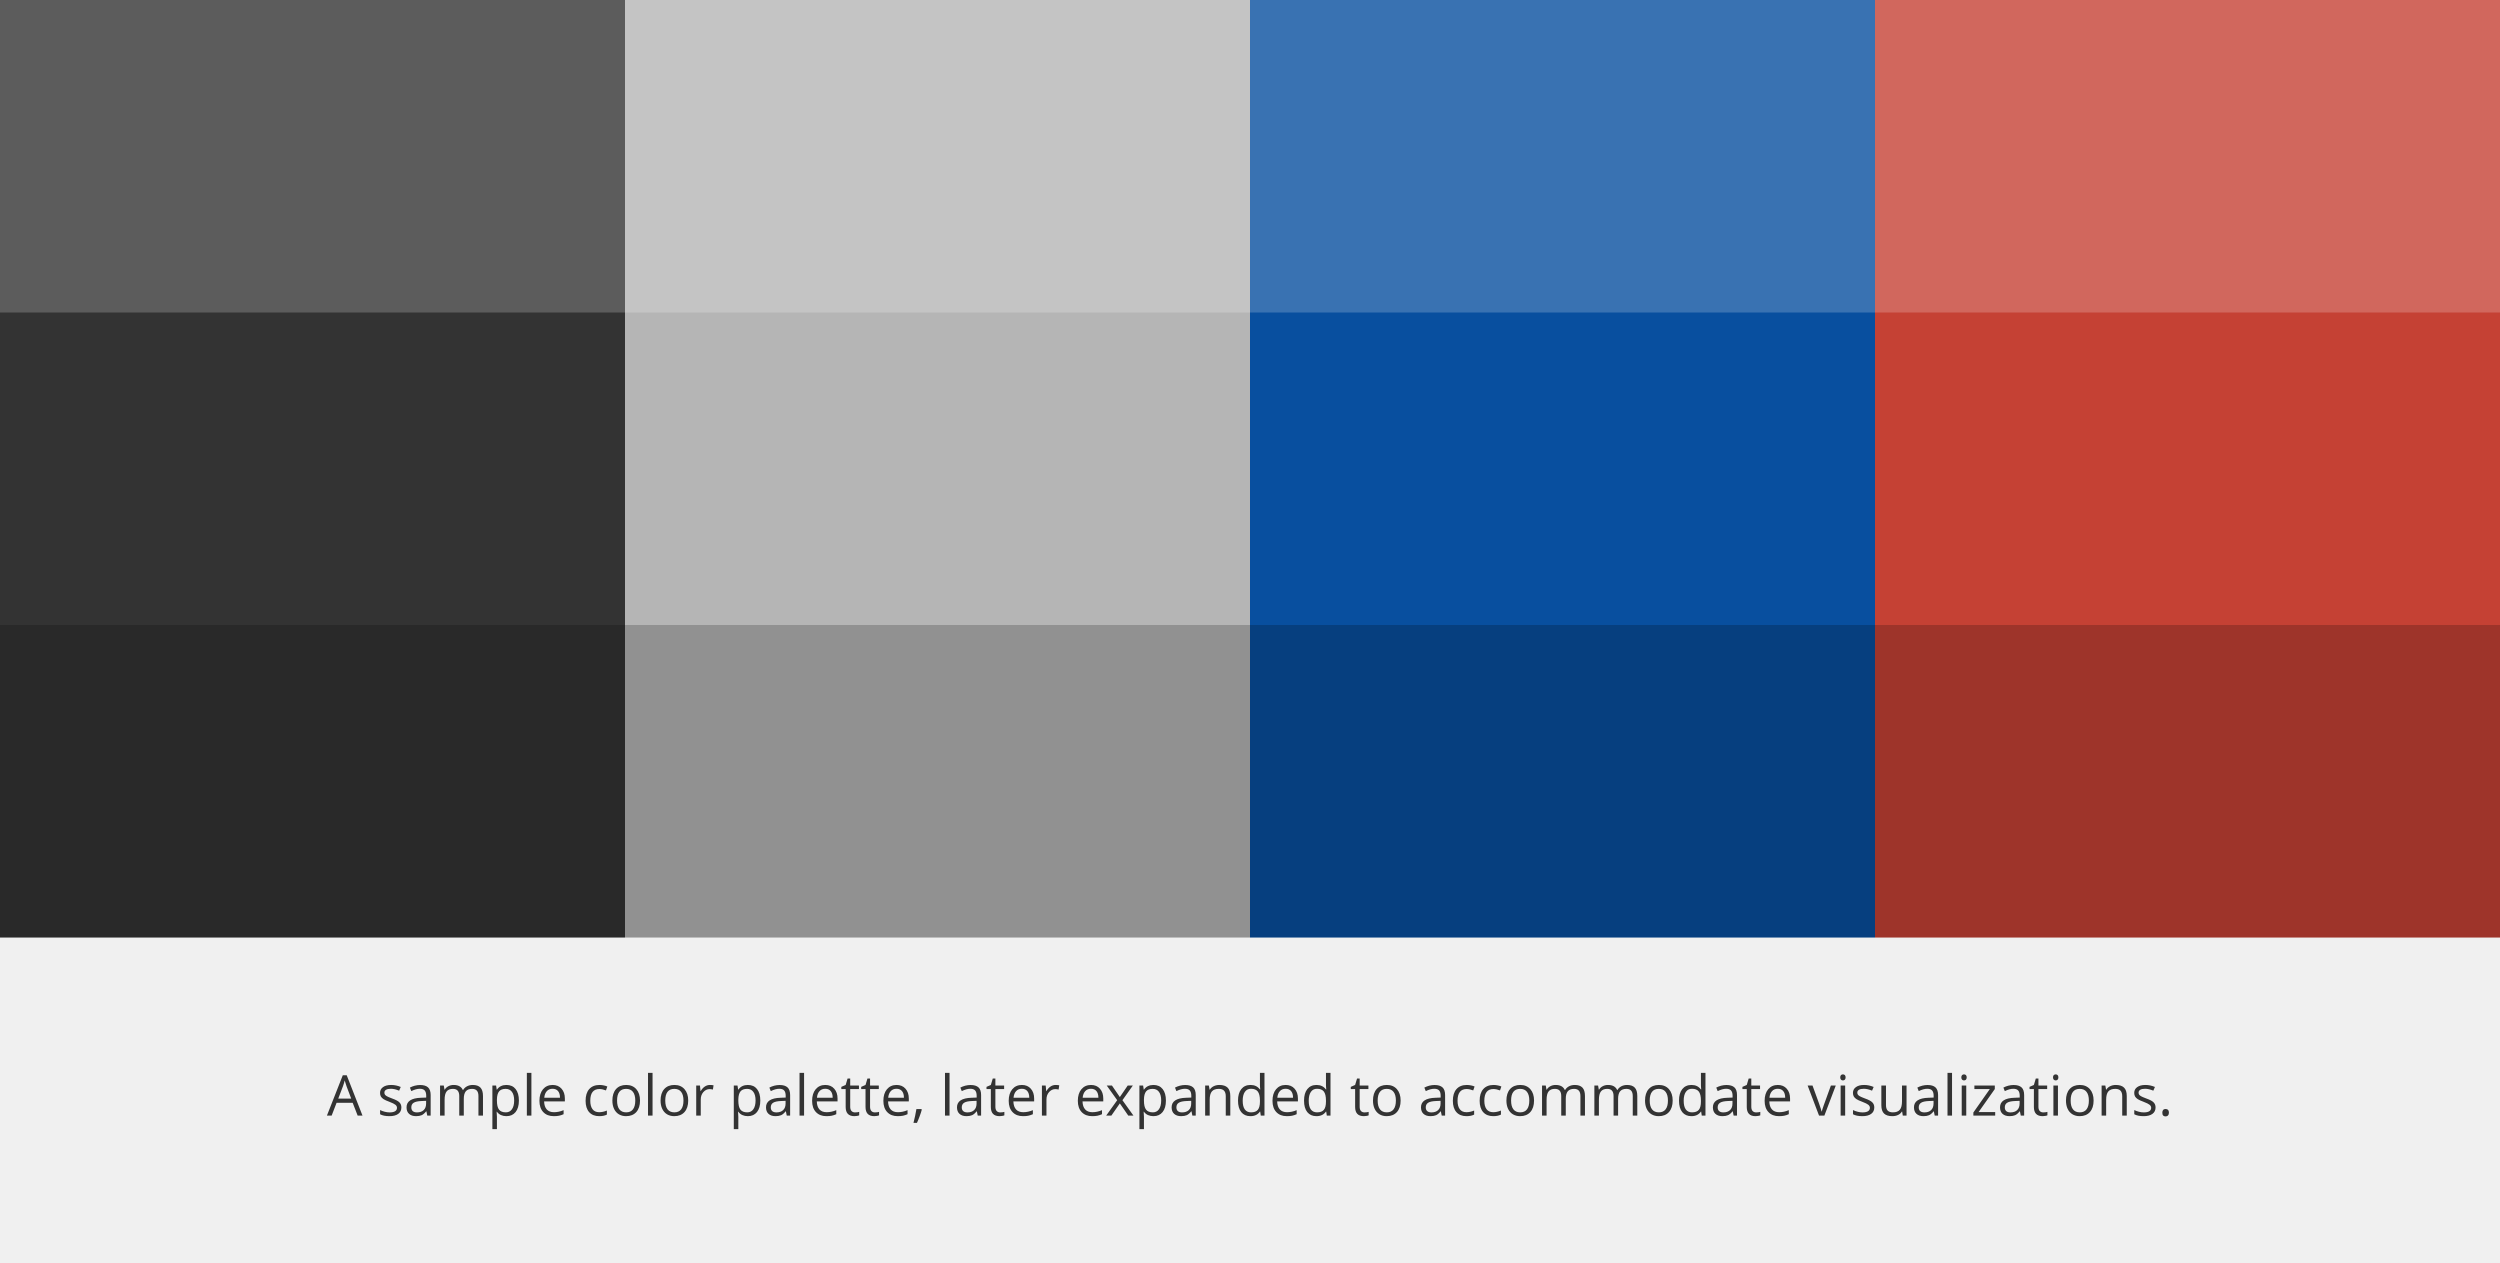
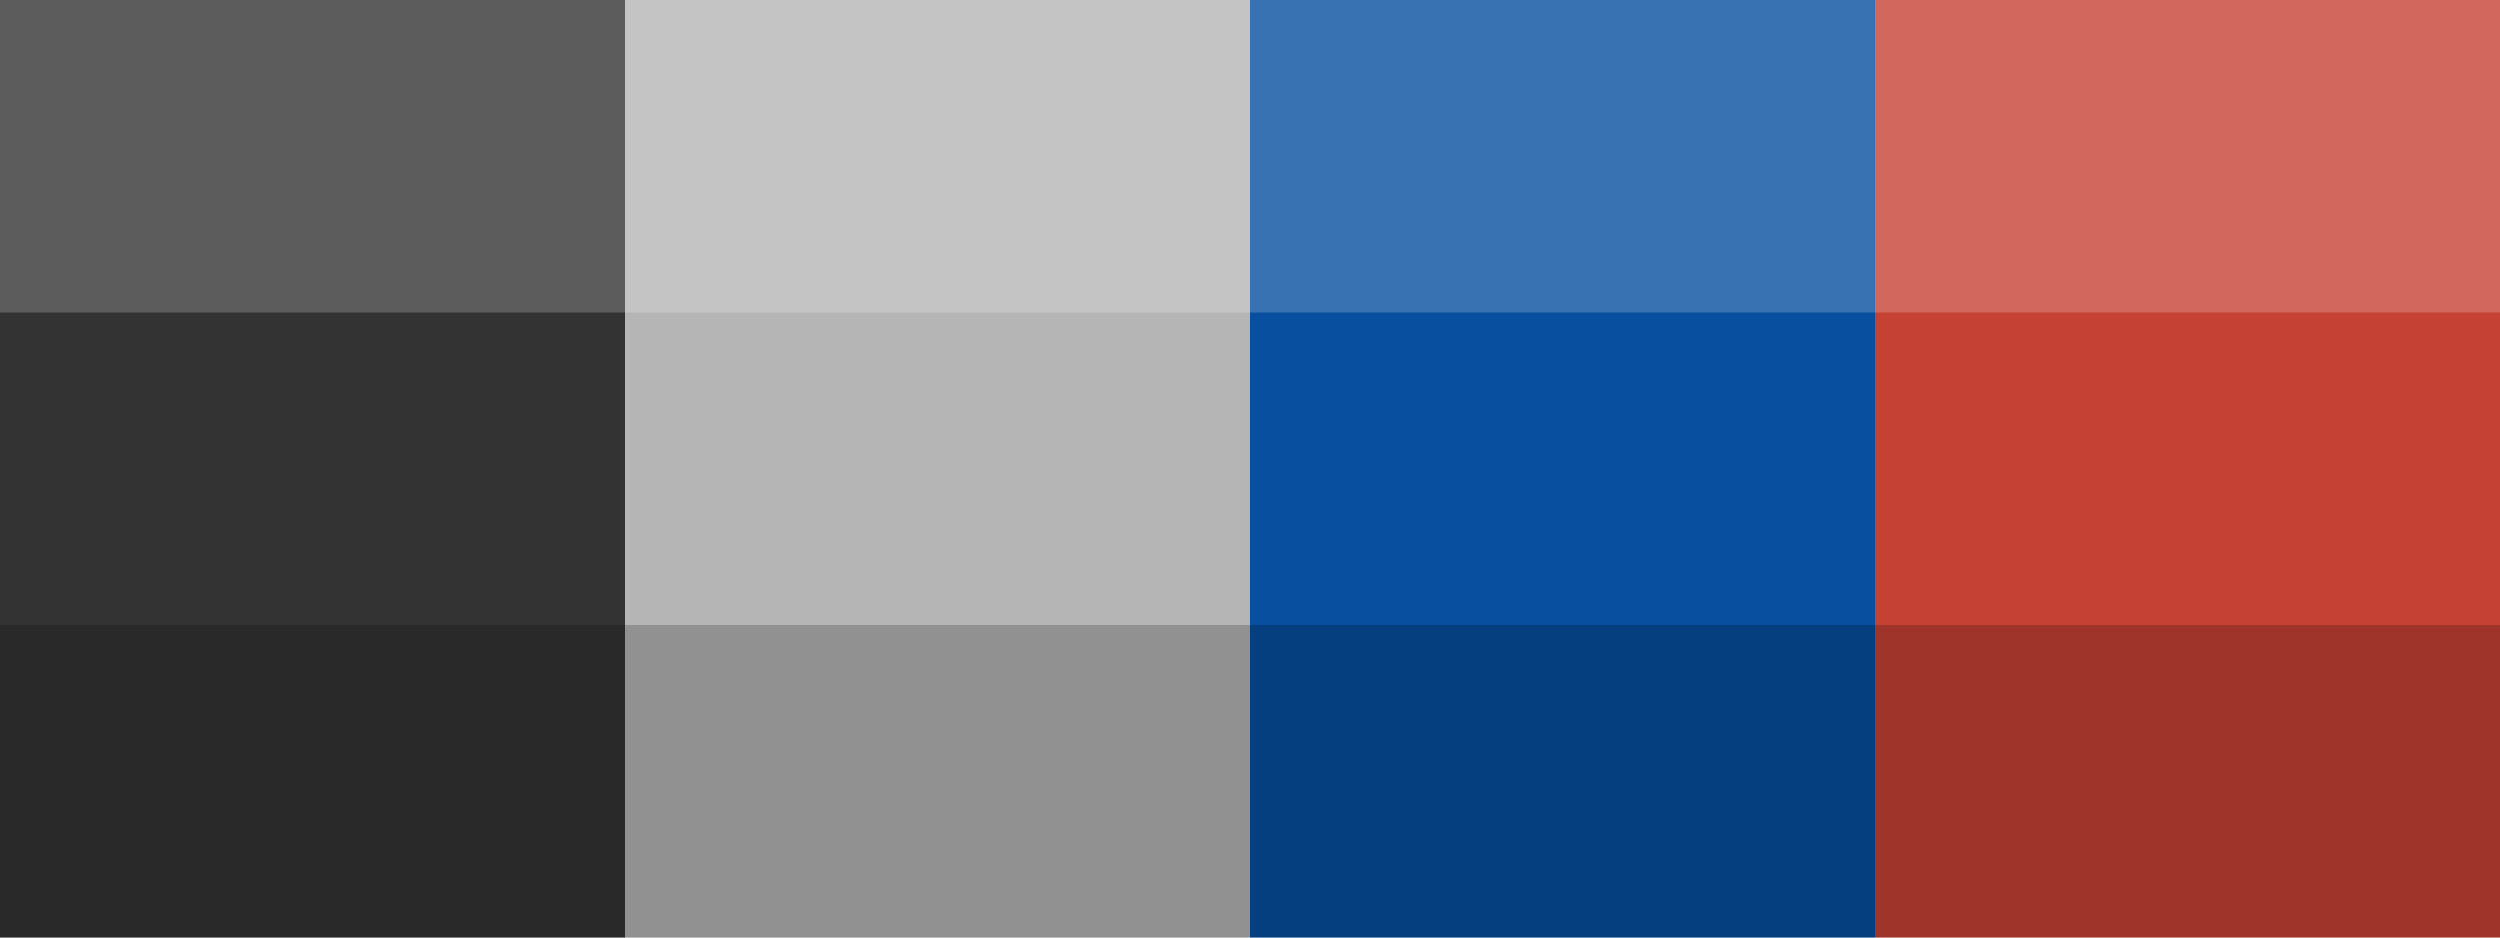
- <svg xmlns="http://www.w3.org/2000/svg" width="800px" height="404px" viewBox="0 0 800 404" version="1.1" style="background: #FFFFFF;">
+ <svg xmlns="http://www.w3.org/2000/svg" width="800px" height="300px" viewBox="0 0 800 300" version="1.1" style="background: #FFFFFF;">
  <defs />
-   <g id="For-Website" stroke="none" stroke-width="1" fill="none" fill-rule="evenodd">
-     <g id="Color-palette">
-       <rect id="Rectangle-2" fill="#B5B5B5" x="200" y="0" width="200" height="300" />
-       <rect id="Rectangle" fill="#333333" x="0" y="0" width="200" height="300" />
-       <rect id="Rectangle-Copy" fill="#084F9F" x="400" y="0" width="200" height="300" />
-       <rect id="Rectangle-Copy-2" fill="#C54134" x="600" y="0" width="200" height="300" />
-       <rect id="Rectangle-2-Copy-3" fill-opacity="0.2" fill="#000000" x="0" y="200" width="800" height="100" />
-       <rect id="Rectangle-2-Copy-2" fill-opacity="0.2" fill="#FFFFFF" x="0" y="0" width="800" height="100" />
-       <text id="A-sample-color-palet" font-family="OpenSans, Open Sans" font-size="18" font-weight="normal" fill="#333333">
-         <tspan x="104.608" y="357">A sample color palette, later expanded to accommodate visualizations. </tspan>
-       </text>
-     </g>
+   <g id="Color-palette" stroke="none" stroke-width="1" fill="none" fill-rule="evenodd">
+     <rect id="Rectangle-2" fill="#B5B5B5" x="200" y="0" width="200" height="300" />
+     <rect id="Rectangle" fill="#333333" x="0" y="0" width="200" height="300" />
+     <rect id="Rectangle-Copy" fill="#084F9F" x="400" y="0" width="200" height="300" />
+     <rect id="Rectangle-Copy-2" fill="#C54134" x="600" y="0" width="200" height="300" />
+     <rect id="Rectangle-2-Copy-3" fill-opacity="0.2" fill="#000000" x="0" y="200" width="800" height="100" />
+     <rect id="Rectangle-2-Copy-2" fill-opacity="0.2" fill="#FFFFFF" x="0" y="0" width="800" height="100" />
  </g>
</svg>
